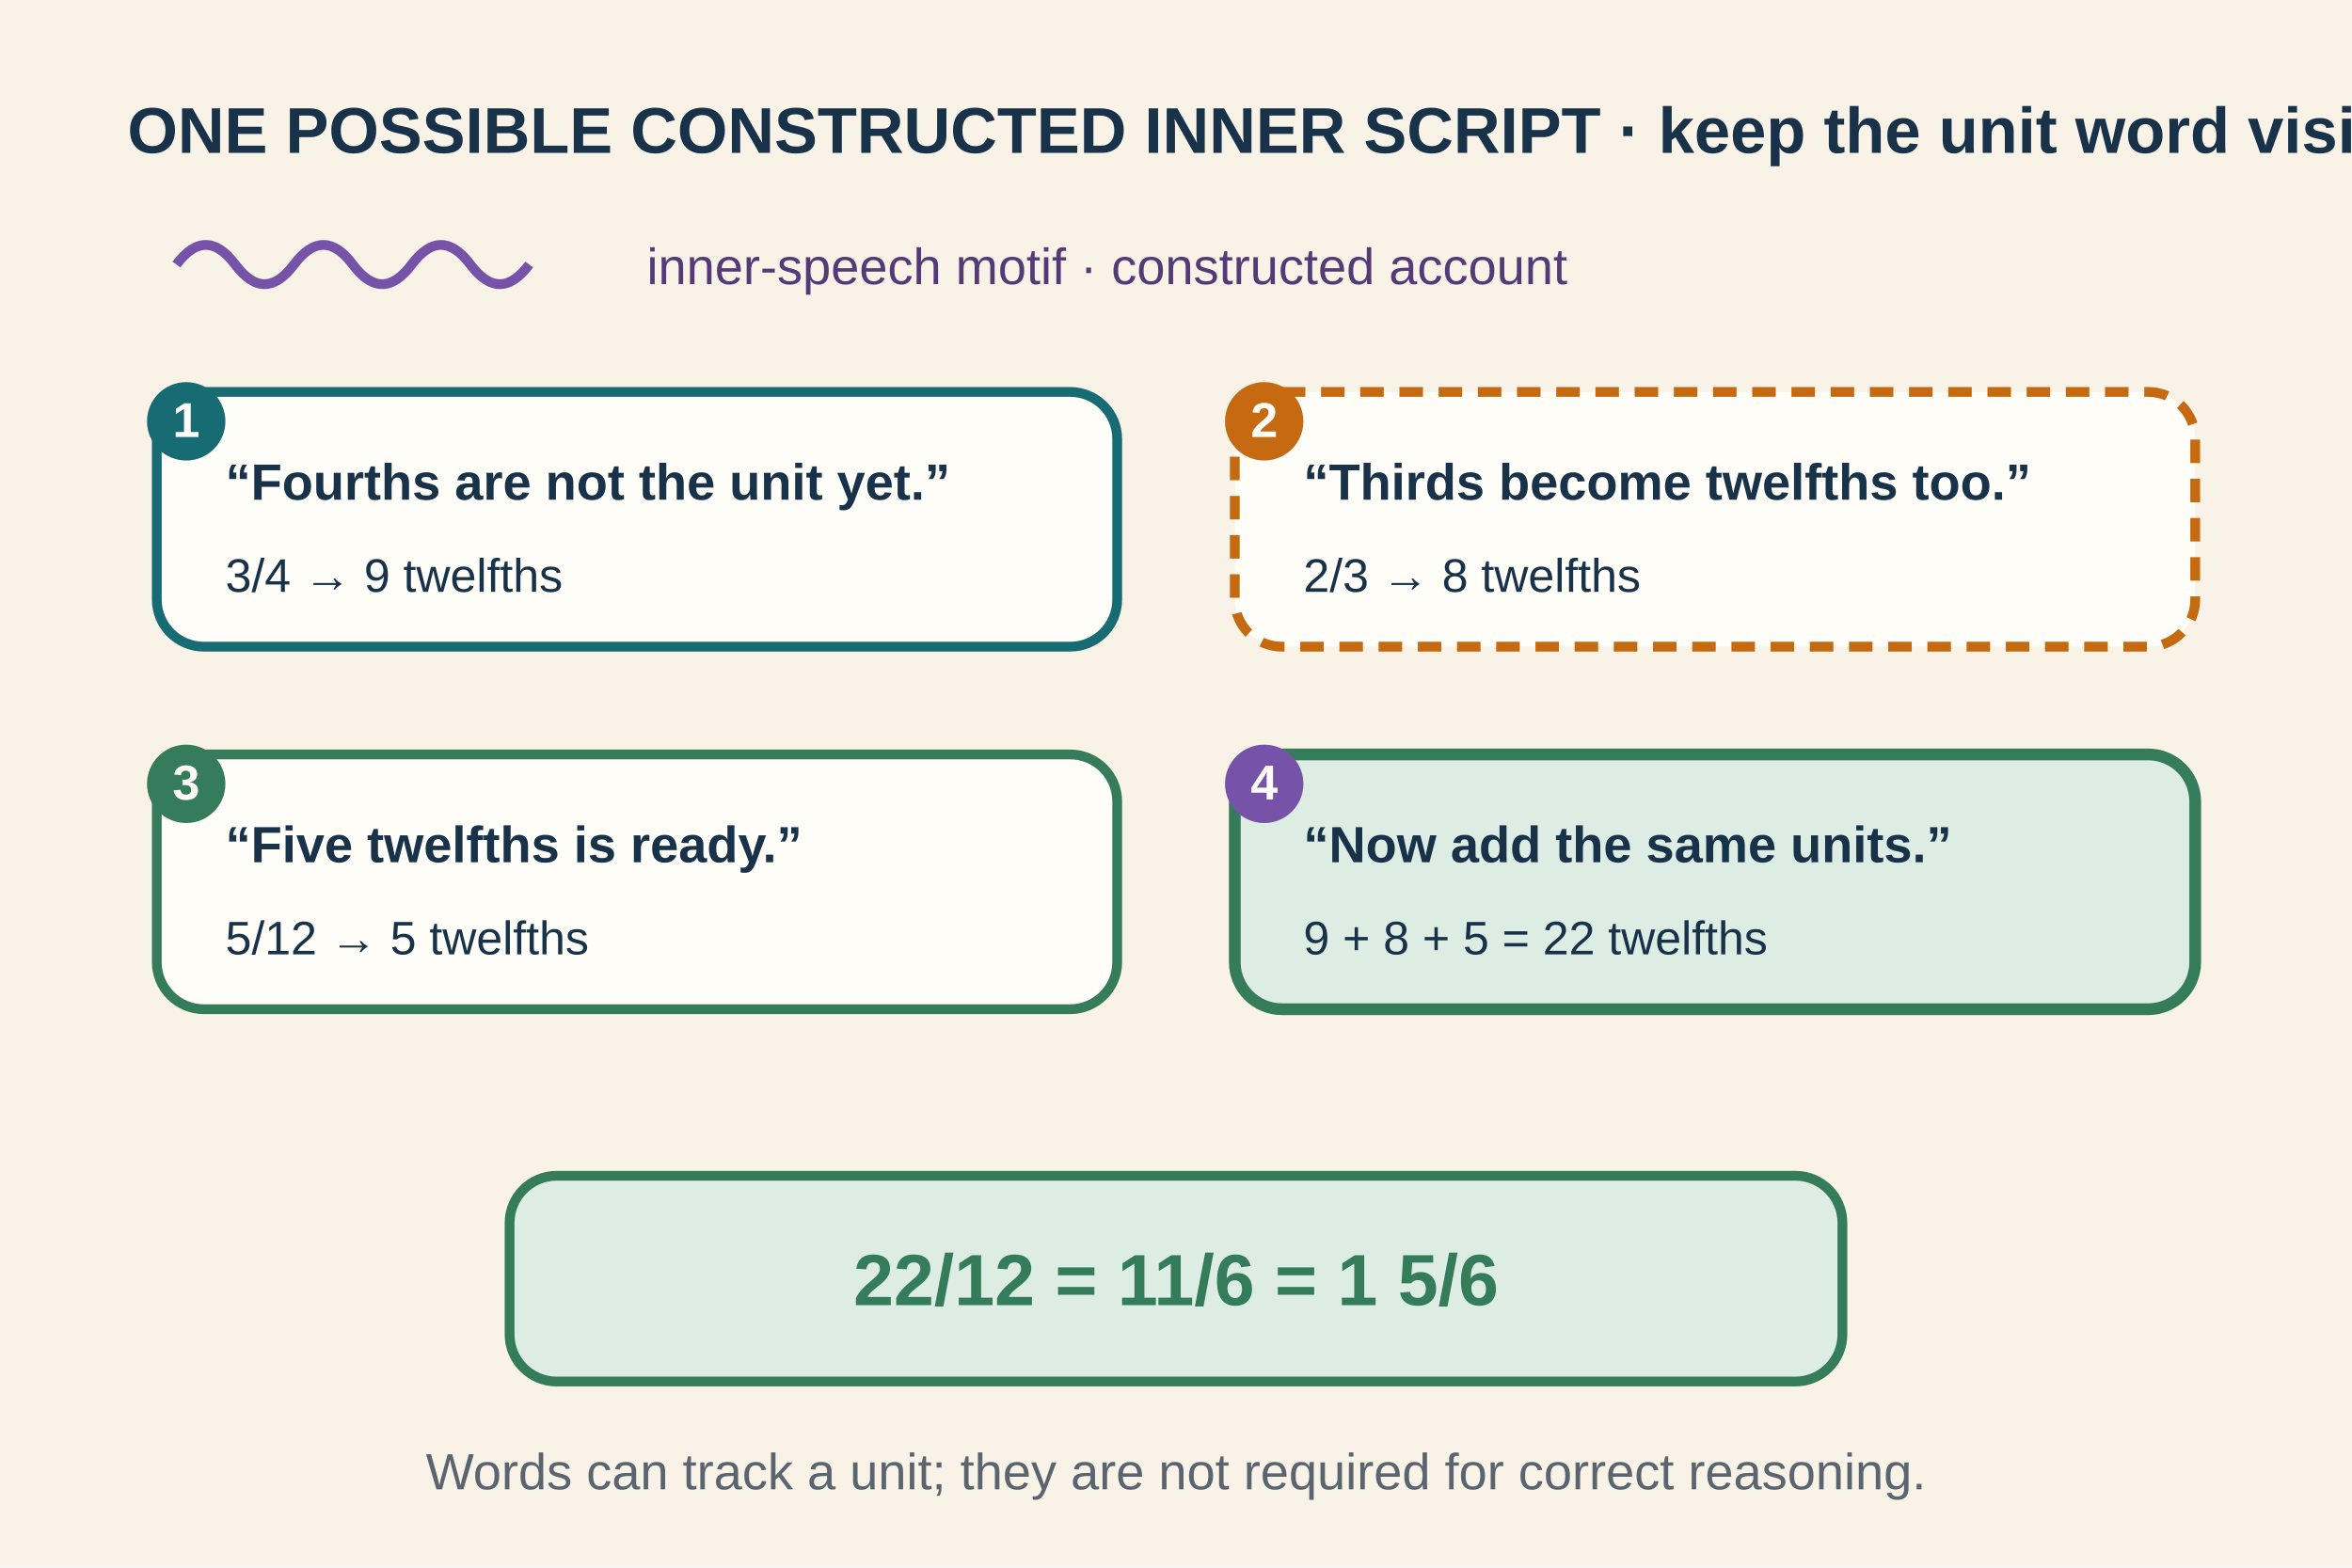
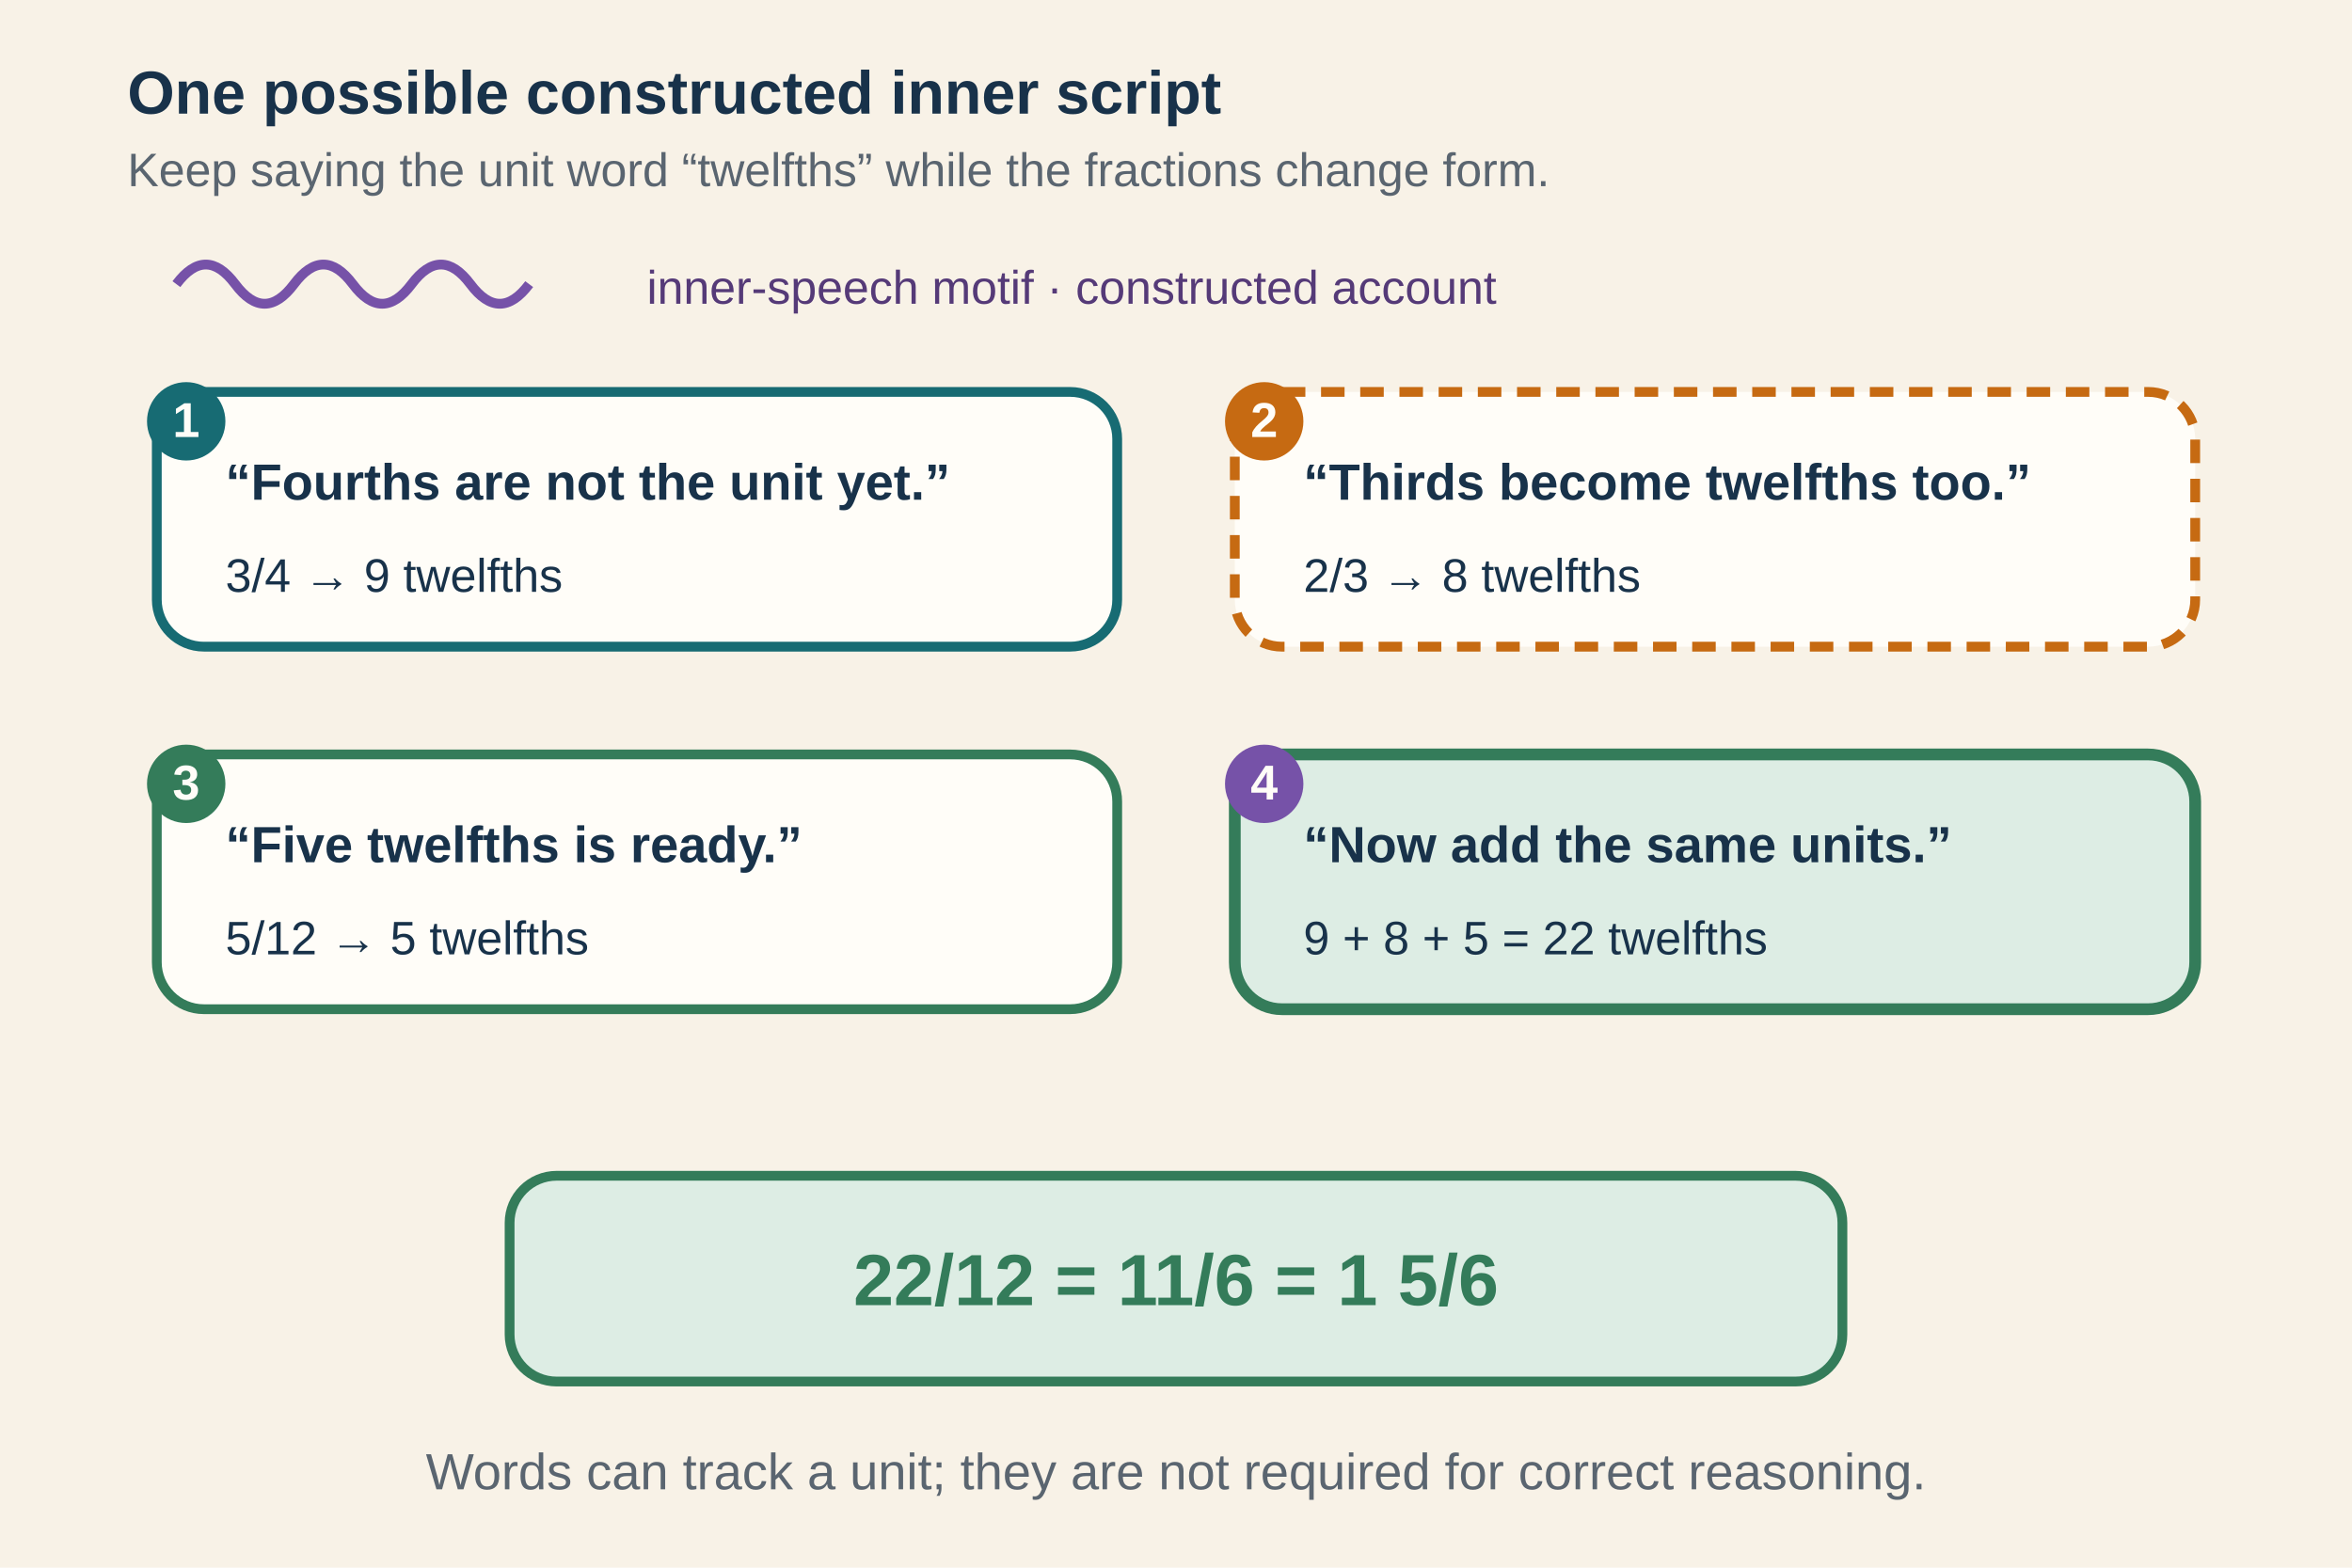
<svg xmlns="http://www.w3.org/2000/svg" data-qa-image-fixes="2026-09-08" width="1200" height="800" viewBox="0 0 1200 800" role="img" aria-labelledby="title desc" shape-rendering="geometricPrecision" text-rendering="optimizeLegibility">
  <rect width="1200" height="800" fill="#F8F2E7" />
-   <text x="65" y="78" font-family="Arial,sans-serif" font-size="33" font-weight="700" fill="#18324A">ONE POSSIBLE CONSTRUCTED INNER SCRIPT · keep the unit word visible</text>
-   <path d="M90 135q15-20 30 0t30 0t30 0t30 0t30 0t30 0" fill="none" stroke="#7652A8" stroke-width="5" />
-   <text x="330" y="145" font-family="Arial,sans-serif" font-size="26" fill="#553A78">inner-speech motif · constructed account</text>
+   <text x="65" y="58" font-family="Arial,sans-serif" font-size="31" font-weight="700" fill="#18324A">One possible constructed inner script</text>
+   <text x="65" y="95" font-family="Arial,sans-serif" font-size="24" fill="#5A6570">Keep saying the unit word “twelfths” while the fractions change form.</text>
+   <path d="M90 145q15-20 30 0t30 0t30 0t30 0t30 0t30 0" fill="none" stroke="#7652A8" stroke-width="5" />
+   <text x="330" y="155" font-family="Arial,sans-serif" font-size="24" fill="#553A78">inner-speech motif · constructed account</text>
  <g font-family="Arial,sans-serif" fill="#18324A">
    <rect x="80" y="200" width="490" height="130" rx="24" fill="#FFFDF8" stroke="#176B73" stroke-width="5" />
    <text x="115" y="255" font-size="26" font-weight="700">“Fourths are not the unit yet.”</text>
    <text x="115" y="302" font-size="24">3/4 → 9 twelfths</text>
    <rect x="630" y="200" width="490" height="130" rx="24" fill="#FFFDF8" stroke="#C66A12" stroke-width="5" stroke-dasharray="12 8" />
    <text x="665" y="255" font-size="26" font-weight="700">“Thirds become twelfths too.”</text>
    <text x="665" y="302" font-size="24">2/3 → 8 twelfths</text>
    <rect x="80" y="385" width="490" height="130" rx="24" fill="#FFFDF8" stroke="#347C5A" stroke-width="5" />
    <text x="115" y="440" font-size="26" font-weight="700">“Five twelfths is ready.”</text>
    <text x="115" y="487" font-size="24">5/12 → 5 twelfths</text>
    <rect x="630" y="385" width="490" height="130" rx="24" fill="#DDEDE4" stroke="#347C5A" stroke-width="6" />
    <text x="665" y="440" font-size="26" font-weight="700">“Now add the same units.”</text>
    <text x="665" y="487" font-size="24">9 + 8 + 5 = 22 twelfths</text>
  </g>
  <rect x="260" y="600" width="680" height="105" rx="24" fill="#DDEDE4" stroke="#347C5A" stroke-width="5" />
  <text x="600" y="666" text-anchor="middle" font-family="Arial,sans-serif" font-size="37" font-weight="700" fill="#347C5A">22/12 = 11/6 = 1 5/6</text>
  <text x="600" y="760" text-anchor="middle" font-family="Arial,sans-serif" font-size="26" fill="#5A6570">Words can track a unit; they are not required for correct reasoning.</text>
  <g data-qa-detail="reading-order">
    <g font-family="Arial,sans-serif" font-size="25" font-weight="700" text-anchor="middle" fill="#FFFDF8">
      <circle cx="95" cy="215" r="20" fill="#176B73" />
      <text x="95" y="223">1</text>
      <circle cx="645" cy="215" r="20" fill="#C66A12" />
      <text x="645" y="223">2</text>
      <circle cx="95" cy="400" r="20" fill="#347C5A" />
      <text x="95" y="408">3</text>
      <circle cx="645" cy="400" r="20" fill="#7652A8" />
      <text x="645" y="408">4</text>
    </g>
  </g>
</svg>
